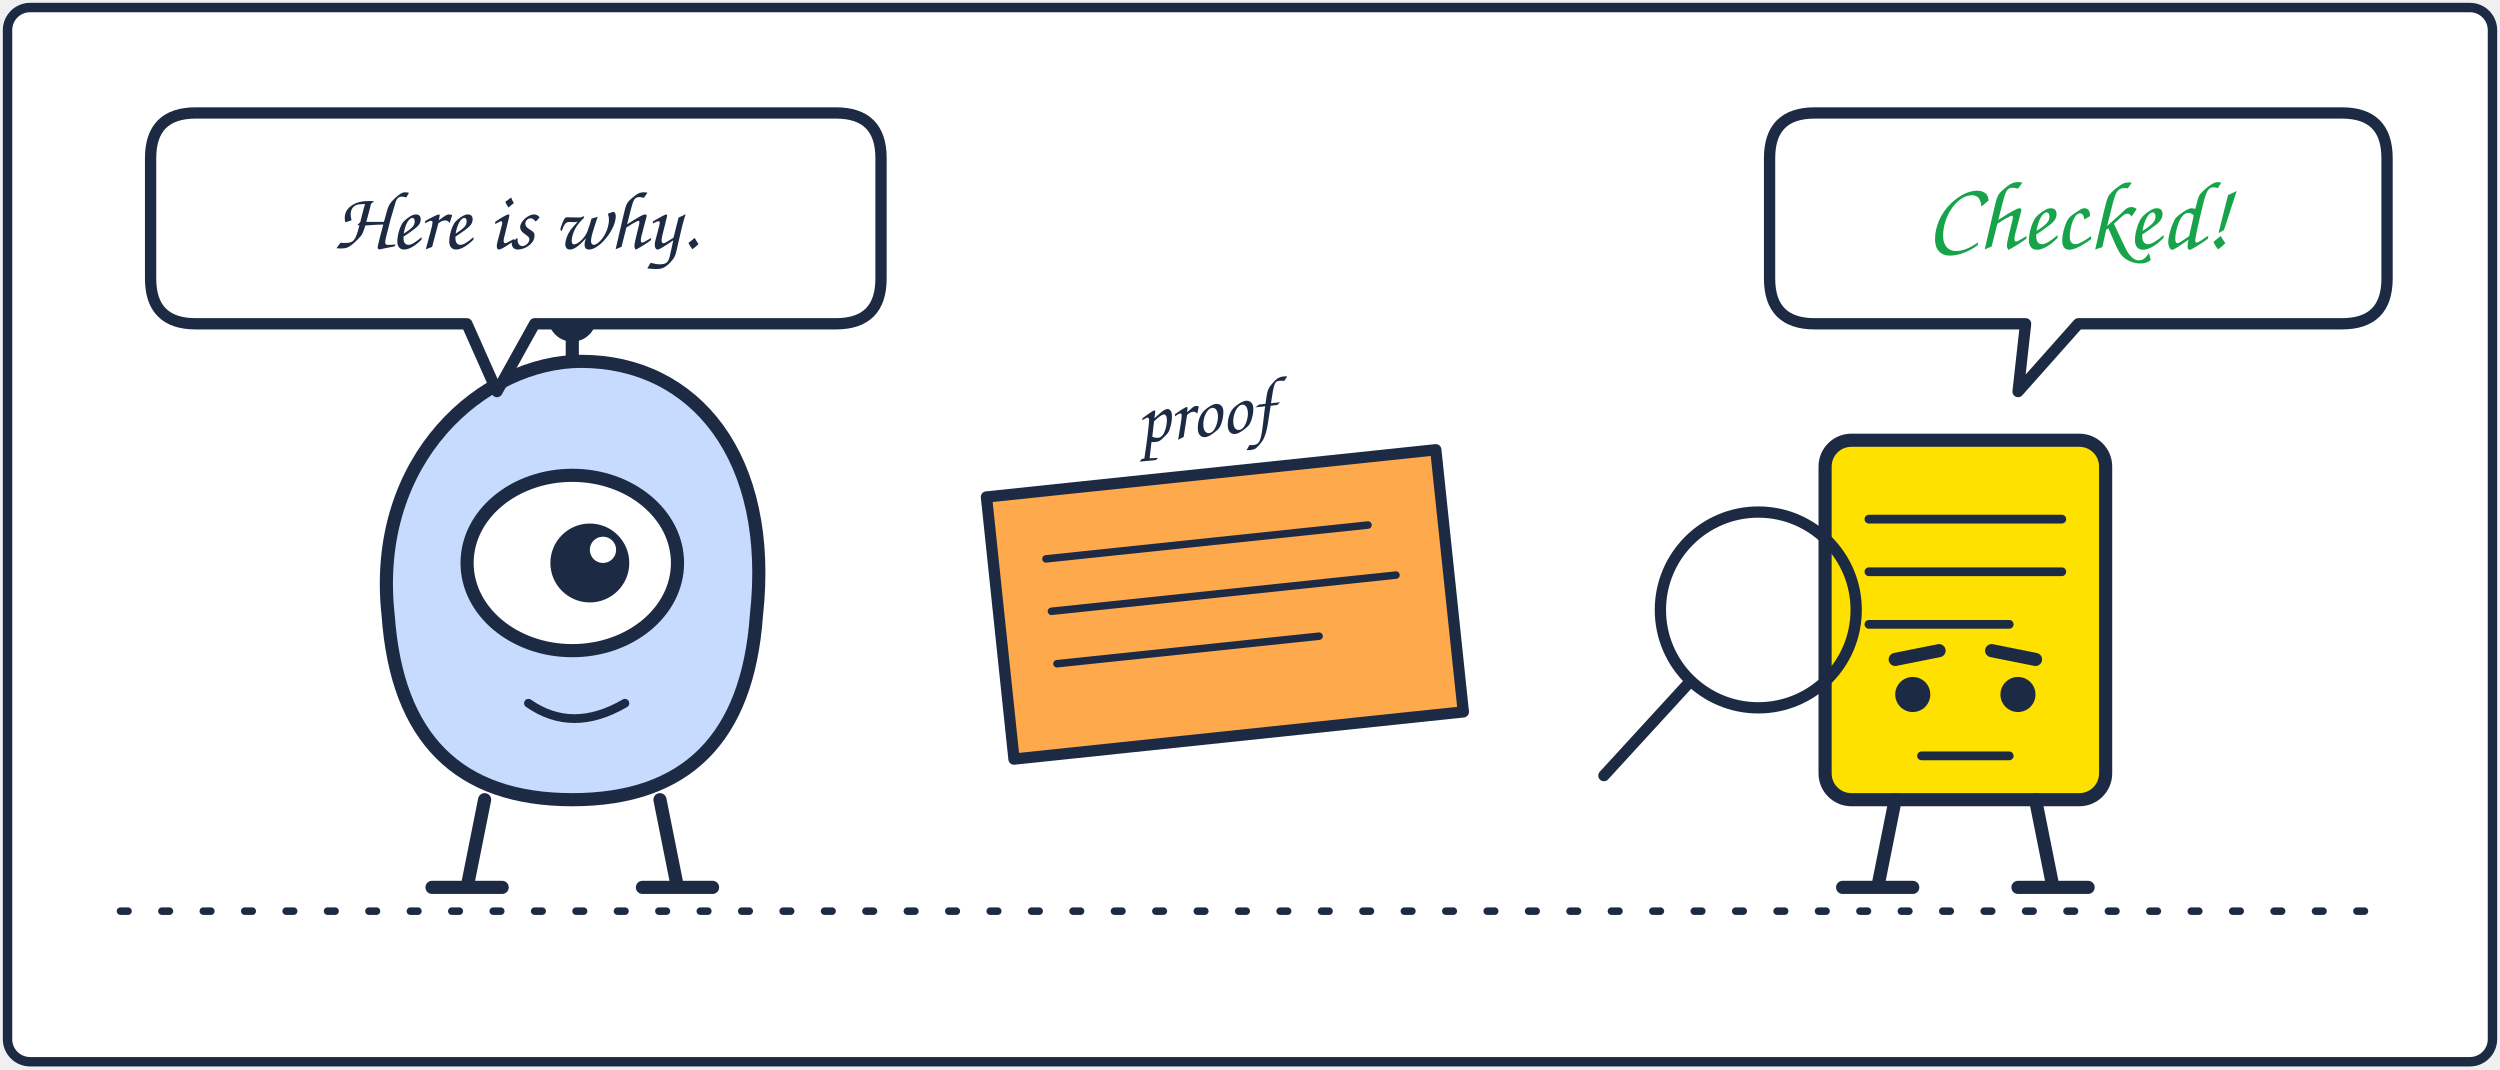
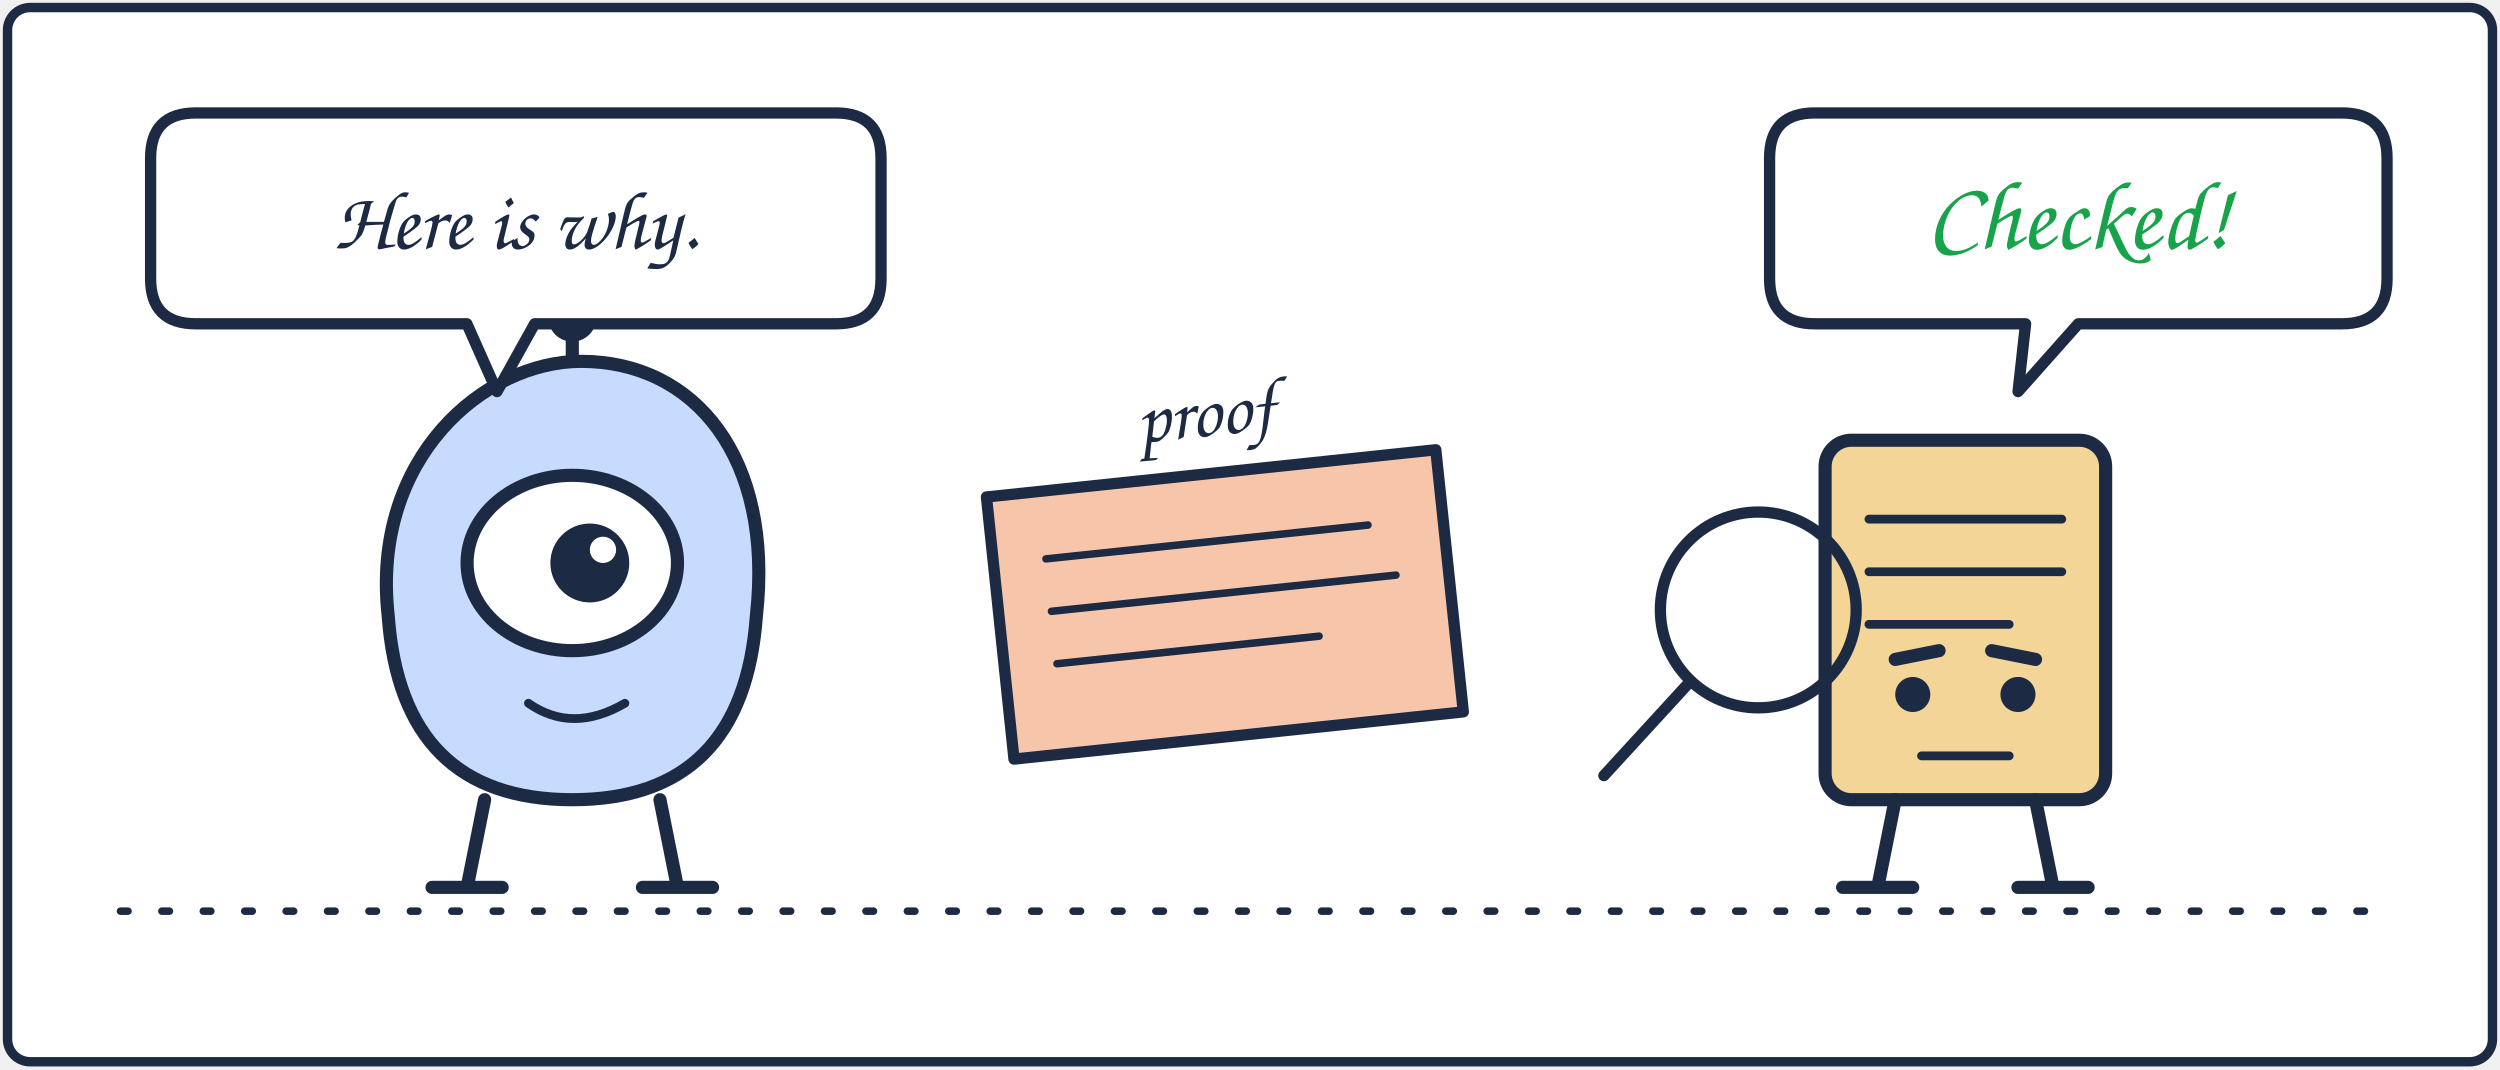
<svg xmlns="http://www.w3.org/2000/svg" viewBox="-12 -12 664 284" width="664" height="284" role="img">
  <style>
  .ln { fill: none; stroke: #1d2a44; stroke-width: 3; stroke-linecap: round; stroke-linejoin: round; }
  .thin { stroke-width: 2; }
  .inkf { fill: #1d2a44; }
  .paperf { fill: #ffffff; stroke: #1d2a44; stroke-width: 3; stroke-linejoin: round; }
  .skyf { fill: #c7dbff; stroke: #1d2a44; stroke-width: 3; stroke-linejoin: round; }
  .hif { fill: #ffd43b; stroke: #1d2a44; stroke-width: 3; stroke-linejoin: round; }
  .okl { fill: none; stroke: #16a34a; stroke-width: 4; stroke-linejoin: round; }
  .nol { fill: none; stroke: #dc2626; stroke-width: 4; stroke-linejoin: round; }
  .hand { font-family: "Patrick Hand", "Comic Neue", "Comic Sans MS", "Chalkboard SE", cursive; fill: #1d2a44; }
  .handok { font-family: "Patrick Hand", "Comic Neue", "Comic Sans MS", "Chalkboard SE", cursive; fill: #16a34a; }
  .handno { font-family: "Patrick Hand", "Comic Neue", "Comic Sans MS", "Chalkboard SE", cursive; fill: #dc2626; }
  .mono { font-family: "JetBrains Mono", Menlo, Consolas, monospace; fill: #1d2a44; }
</style>
  <defs>
    <symbol id="mind" viewBox="0 0 120 140">
      <path class="skyf" d="M18 70 C14 34 40 12 62 12 C88 12 106 34 102 70 C100 98 86 112 60 112 C34 112 20 98 18 70 Z" />
      <ellipse class="paperf" cx="60" cy="58" rx="24" ry="20" />
      <g class="blink">
        <circle class="inkf" cx="64" cy="58" r="9" />
        <circle fill="#ffffff" cx="67" cy="55" r="3" />
      </g>
      <path class="ln thin" d="M50 90 Q60 97 72 90" />
      <path class="ln" d="M40 112 L36 132 M80 112 L84 132 M28 132 L44 132 M76 132 L92 132" />
      <path class="ln" d="M60 12 L60 2" />
      <circle class="hif" cx="60" cy="2" r="4" />
    </symbol>
    <symbol id="checker" viewBox="0 0 120 140">
-       <rect fill="#ffe100" stroke="#1d2a44" stroke-width="3" stroke-linejoin="round" x="28" y="30" width="64" height="82" rx="6" />
+       <rect fill="#f3d697" stroke="#1d2a44" stroke-width="3" stroke-linejoin="round" x="28" y="30" width="64" height="82" rx="6" />
      <path class="ln thin" d="M38 48 L82 48 M38 60 L82 60 M38 72 L70 72" />
      <circle class="paperf" cx="48" cy="20" r="0" />
      <circle class="inkf" cx="50" cy="40" r="0" />
      <path class="ln" d="M44 112 L40 132 M76 112 L80 132 M32 132 L48 132 M72 132 L88 132" />
      <circle class="inkf" cx="48" cy="88" r="4" />
      <circle class="inkf" cx="72" cy="88" r="4" />
      <path class="ln thin" d="M50 102 L70 102" />
      <path class="ln" d="M44 80 L54 78 M66 78 L76 80" />
    </symbol>
    <symbol id="chatty" viewBox="0 0 140 140">
      <path class="paperf" d="M20 30 Q20 12 40 12 L100 12 Q120 12 120 30 L120 80 Q120 98 100 98 L56 98 L34 122 L38 98 Q20 98 20 80 Z" />
      <circle class="inkf" cx="52" cy="48" r="6" />
      <circle class="inkf" cx="88" cy="48" r="6" />
      <path class="ln" d="M46 70 Q70 88 94 70" />
      <path class="ln thin" d="M124 22 L134 14 M126 40 L138 40 M124 58 L134 66" />
    </symbol>
  </defs>
  <rect x="-10" y="-10" width="660" height="280" rx="6" fill="#ffffff" stroke="#1d2a44" stroke-width="2.5" />
  <path class="ln thin" d="M20 230 L620 230" stroke-dasharray="2 9" />
  <use href="#mind" x="70" y="70" width="140" height="163" />
  <g transform="translate(250 120) rotate(-6)">
-     <path fill="#ffa94d" stroke="#1d2a44" stroke-width="3" stroke-linejoin="round" d="M0 0 L120 0 L120 70 L0 70 Z" />
+     <path fill="#f7c5a9" stroke="#1d2a44" stroke-width="3" stroke-linejoin="round" d="M0 0 L120 0 L120 70 L0 70 Z" />
    <path class="ln thin" d="M14 18 L100 18 M14 32 L106 32 M14 46 L84 46" />
    <text class="hand" x="60" y="-10" font-size="20" text-anchor="middle">proof</text>
  </g>
  <use href="#checker" x="440" y="70" width="140" height="163" />
  <circle class="ln" cx="455" cy="150" r="26" />
  <path class="ln" d="M436 170 L414 194" />
  <path class="paperf" d="M470 18 L610 18 Q622 18 622 30 L622 62 Q622 74 610 74 L540 74 L524 92 L526 74 L470 74 Q458 74 458 62 L458 30 Q458 18 470 18 Z" />
  <text class="handok" x="540" y="54" font-size="26" text-anchor="middle">Checked!</text>
  <path class="paperf" d="M40 18 L210 18 Q222 18 222 30 L222 62 Q222 74 210 74 L130 74 L120 92 L112 74 L40 74 Q28 74 28 62 L28 30 Q28 18 40 18 Z" />
  <text class="hand" x="125" y="54" font-size="22" text-anchor="middle">Here is why.</text>
</svg>
